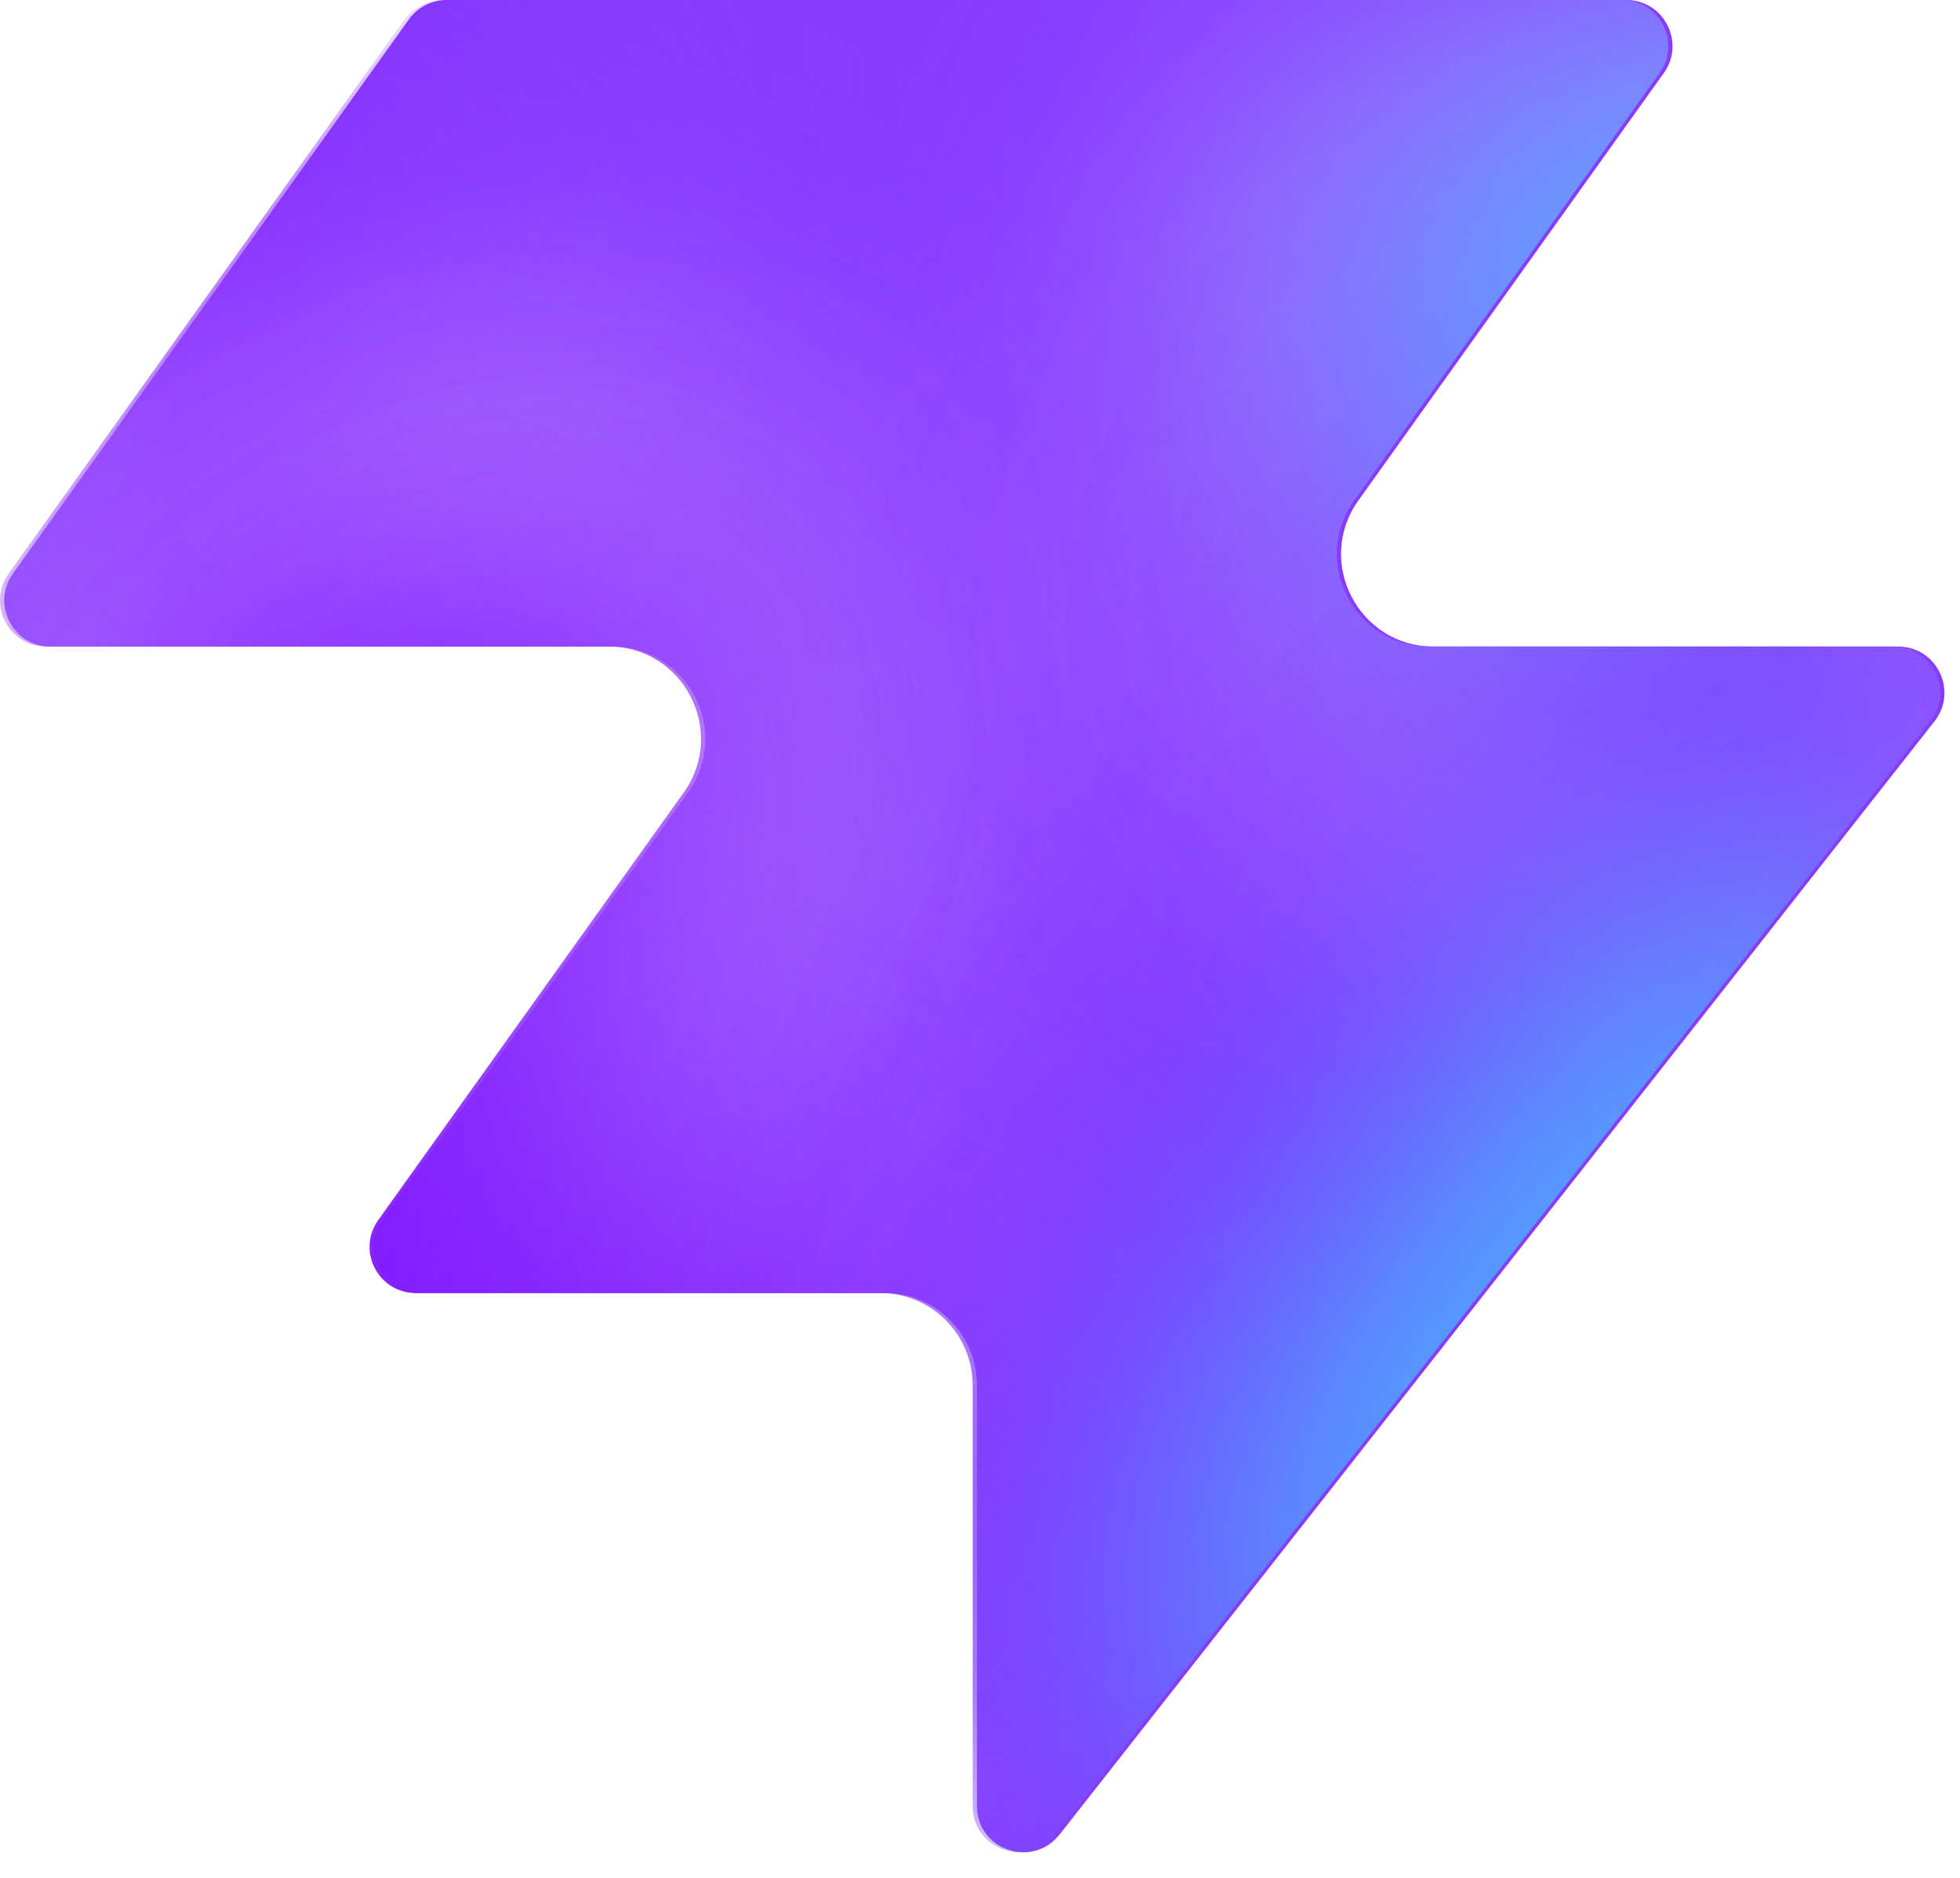
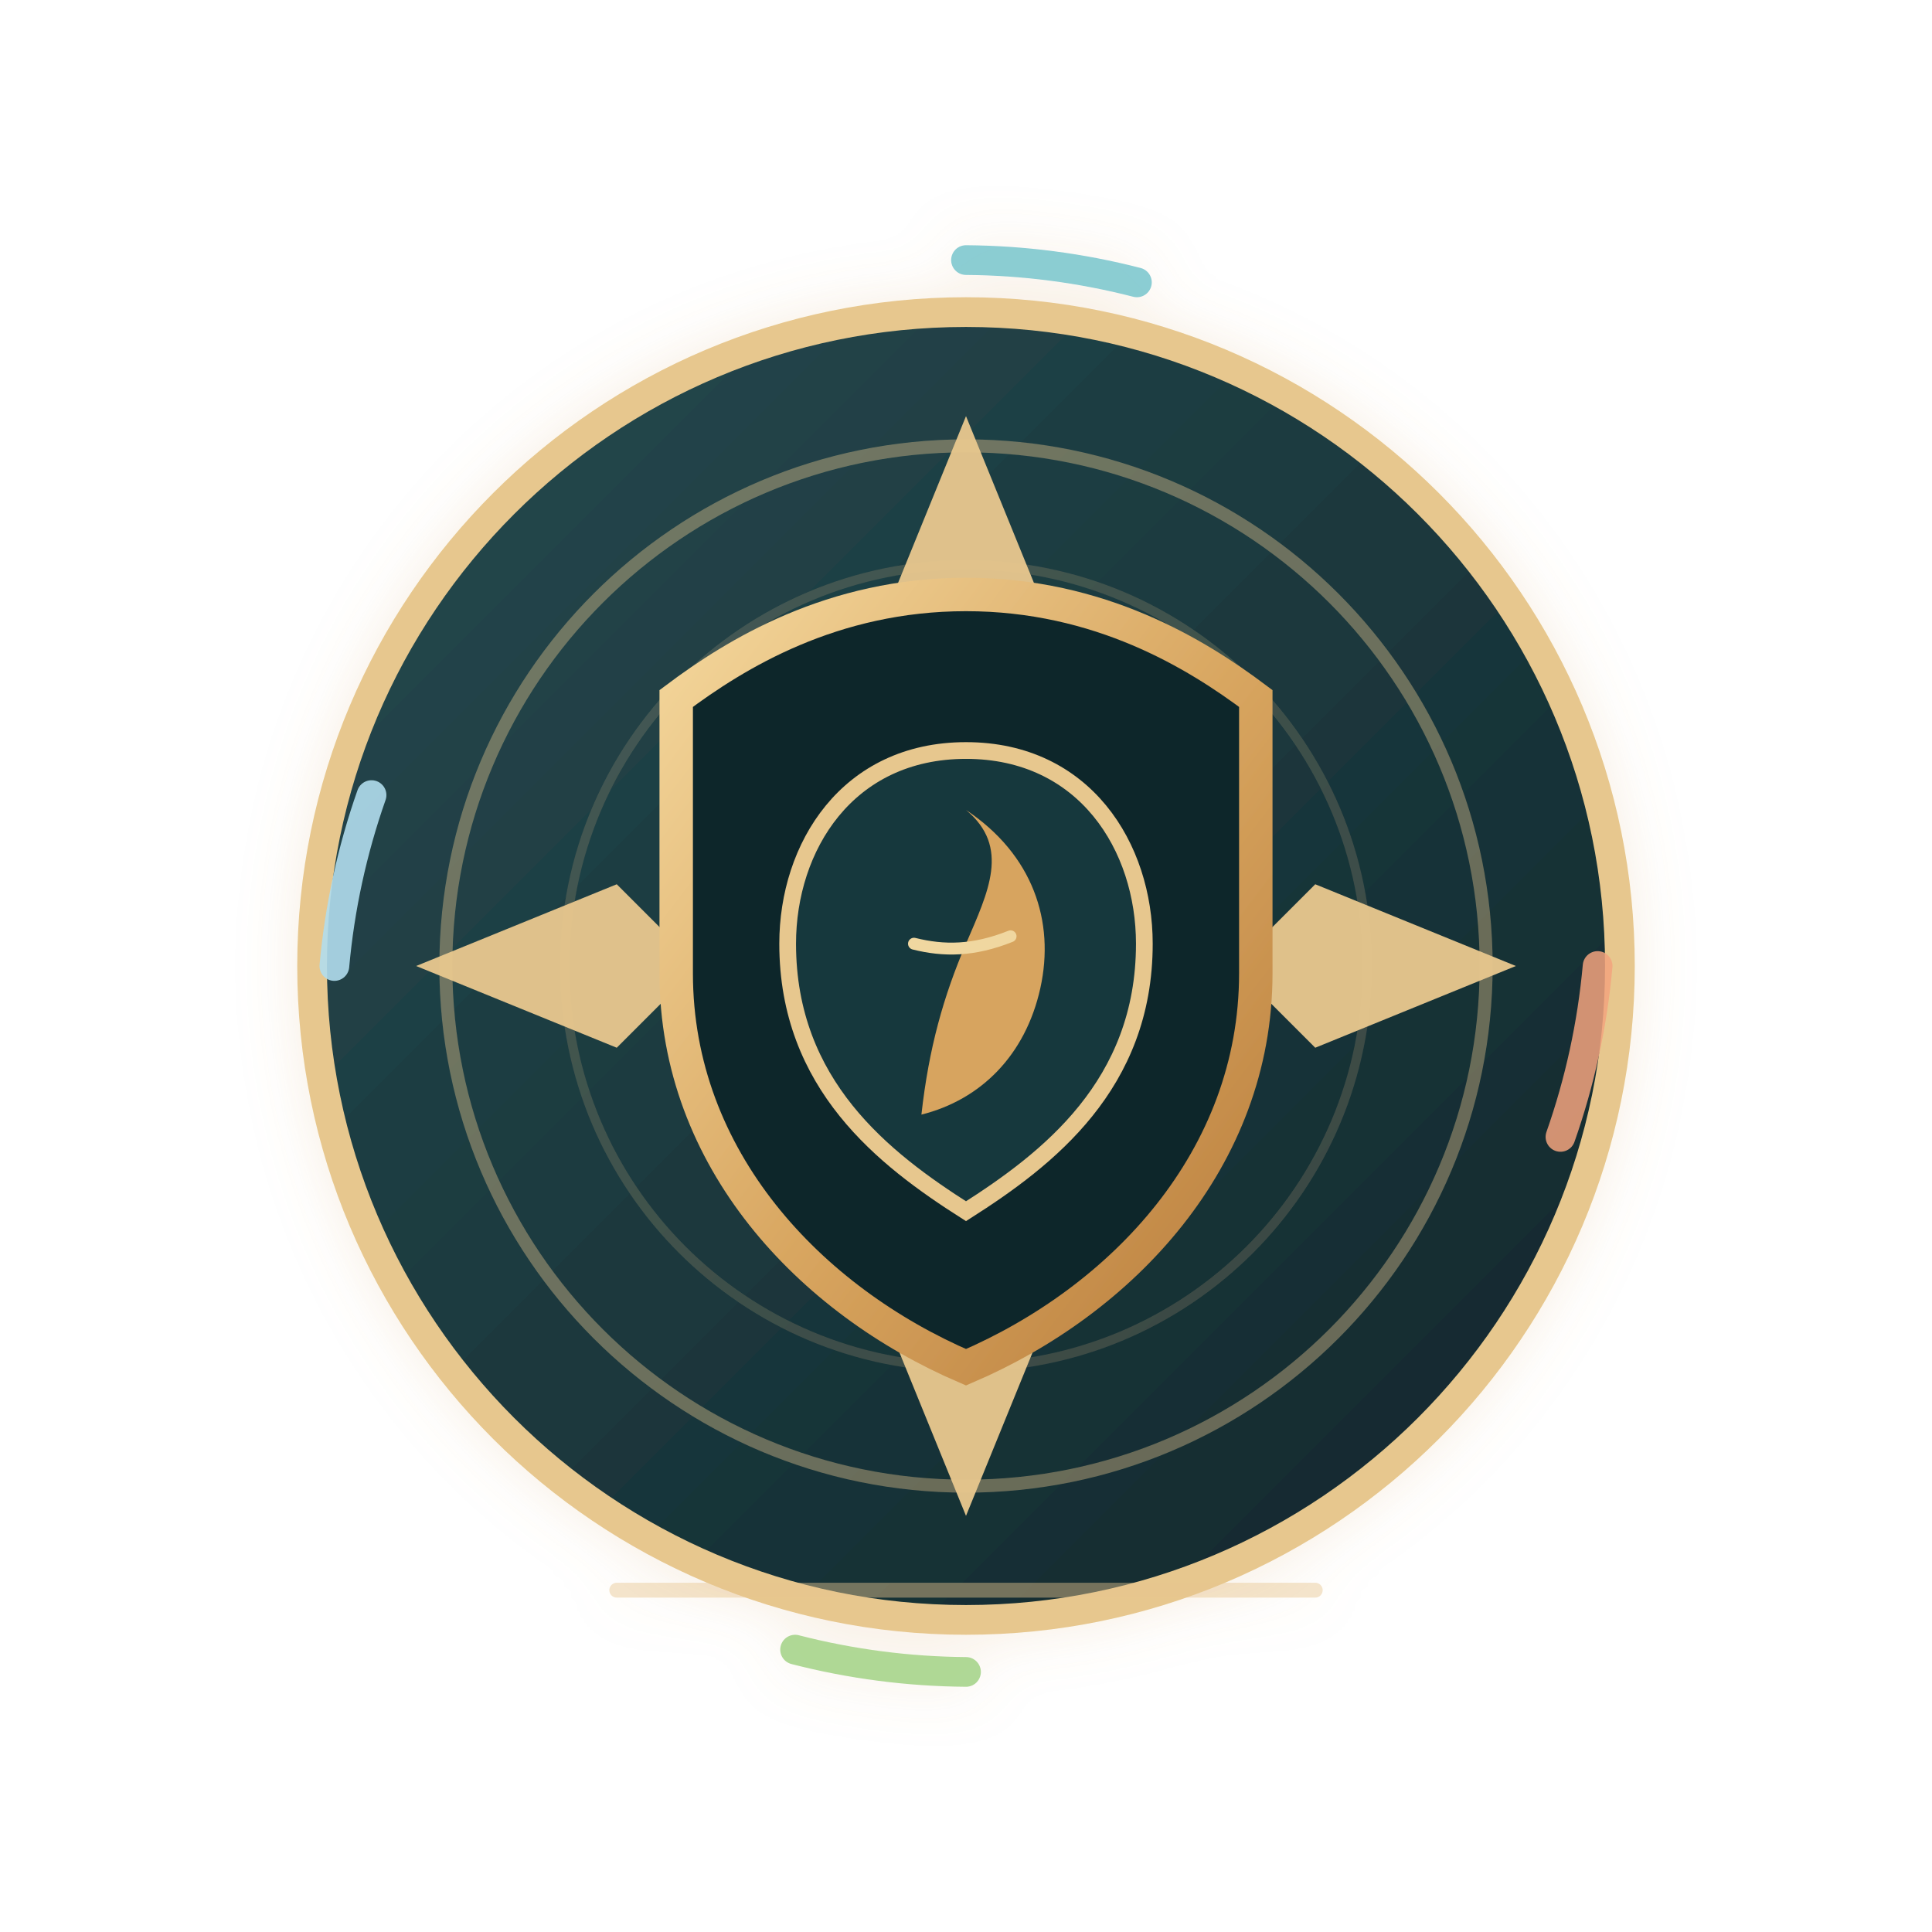
- <svg xmlns="http://www.w3.org/2000/svg" width="48" height="46" fill="none" viewBox="0 0 48 46">
-   <path fill="#863bff" d="M25.946 44.938c-.664.845-2.021.375-2.021-.698V33.937a2.26 2.26 0 0 0-2.262-2.262H10.287c-.92 0-1.456-1.04-.92-1.788l7.48-10.471c1.07-1.497 0-3.578-1.842-3.578H1.237c-.92 0-1.456-1.04-.92-1.788L10.013.474c.214-.297.556-.474.92-.474h28.894c.92 0 1.456 1.04.92 1.788l-7.48 10.471c-1.07 1.498 0 3.579 1.842 3.579h11.377c.943 0 1.473 1.088.89 1.83L25.947 44.94z" style="fill:#863bff;fill:color(display-p3 .525 .23 1);fill-opacity:1" />
-   <mask id="a" width="48" height="46" x="0" y="0" maskUnits="userSpaceOnUse" style="mask-type:alpha">
-     <path fill="#000" d="M25.842 44.938c-.664.844-2.021.375-2.021-.698V33.937a2.26 2.26 0 0 0-2.262-2.262H10.183c-.92 0-1.456-1.04-.92-1.788l7.48-10.471c1.07-1.498 0-3.579-1.842-3.579H1.133c-.92 0-1.456-1.04-.92-1.787L9.91.473c.214-.297.556-.474.92-.474h28.894c.92 0 1.456 1.04.92 1.788l-7.48 10.471c-1.07 1.498 0 3.578 1.842 3.578h11.377c.943 0 1.473 1.088.89 1.832L25.843 44.94z" style="fill:#000;fill-opacity:1" />
-   </mask>
-   <g mask="url(#a)">
-     <g filter="url(#b)">
-       <ellipse cx="5.508" cy="14.704" fill="#ede6ff" rx="5.508" ry="14.704" style="fill:#ede6ff;fill:color(display-p3 .927 .903 1);fill-opacity:1" transform="matrix(.00324 1 1 -.00324 -4.47 31.516)" />
-     </g>
-     <g filter="url(#c)">
-       <ellipse cx="10.399" cy="29.851" fill="#ede6ff" rx="10.399" ry="29.851" style="fill:#ede6ff;fill:color(display-p3 .927 .903 1);fill-opacity:1" transform="matrix(.00324 1 1 -.00324 -39.328 7.883)" />
-     </g>
-     <g filter="url(#d)">
-       <ellipse cx="5.508" cy="30.487" fill="#7e14ff" rx="5.508" ry="30.487" style="fill:#7e14ff;fill:color(display-p3 .492 .077 1);fill-opacity:1" transform="rotate(89.814 -25.913 -14.639)scale(1 -1)" />
-     </g>
-     <g filter="url(#e)">
-       <ellipse cx="5.508" cy="30.599" fill="#7e14ff" rx="5.508" ry="30.599" style="fill:#7e14ff;fill:color(display-p3 .492 .077 1);fill-opacity:1" transform="rotate(89.814 -32.644 -3.334)scale(1 -1)" />
-     </g>
-     <g filter="url(#f)">
-       <ellipse cx="5.508" cy="30.599" fill="#7e14ff" rx="5.508" ry="30.599" style="fill:#7e14ff;fill:color(display-p3 .492 .077 1);fill-opacity:1" transform="matrix(.00324 1 1 -.00324 -34.34 30.47)" />
-     </g>
-     <g filter="url(#g)">
-       <ellipse cx="14.072" cy="22.078" fill="#ede6ff" rx="14.072" ry="22.078" style="fill:#ede6ff;fill:color(display-p3 .927 .903 1);fill-opacity:1" transform="rotate(93.35 24.506 48.493)scale(-1 1)" />
-     </g>
-     <g filter="url(#h)">
-       <ellipse cx="3.47" cy="21.501" fill="#7e14ff" rx="3.47" ry="21.501" style="fill:#7e14ff;fill:color(display-p3 .492 .077 1);fill-opacity:1" transform="rotate(89.009 28.708 47.59)scale(-1 1)" />
-     </g>
-     <g filter="url(#i)">
-       <ellipse cx="3.47" cy="21.501" fill="#7e14ff" rx="3.47" ry="21.501" style="fill:#7e14ff;fill:color(display-p3 .492 .077 1);fill-opacity:1" transform="rotate(89.009 28.708 47.59)scale(-1 1)" />
-     </g>
-     <g filter="url(#j)">
-       <ellipse cx=".387" cy="8.972" fill="#7e14ff" rx="4.407" ry="29.108" style="fill:#7e14ff;fill:color(display-p3 .492 .077 1);fill-opacity:1" transform="rotate(39.51 .387 8.972)" />
-     </g>
-     <g filter="url(#k)">
-       <ellipse cx="47.523" cy="-6.092" fill="#7e14ff" rx="4.407" ry="29.108" style="fill:#7e14ff;fill:color(display-p3 .492 .077 1);fill-opacity:1" transform="rotate(37.892 47.523 -6.092)" />
-     </g>
-     <g filter="url(#l)">
-       <ellipse cx="41.412" cy="6.333" fill="#47bfff" rx="5.971" ry="9.665" style="fill:#47bfff;fill:color(display-p3 .28 .748 1);fill-opacity:1" transform="rotate(37.892 41.412 6.333)" />
-     </g>
-     <g filter="url(#m)">
-       <ellipse cx="-1.879" cy="38.332" fill="#7e14ff" rx="4.407" ry="29.108" style="fill:#7e14ff;fill:color(display-p3 .492 .077 1);fill-opacity:1" transform="rotate(37.892 -1.88 38.332)" />
-     </g>
-     <g filter="url(#n)">
-       <ellipse cx="-1.879" cy="38.332" fill="#7e14ff" rx="4.407" ry="29.108" style="fill:#7e14ff;fill:color(display-p3 .492 .077 1);fill-opacity:1" transform="rotate(37.892 -1.88 38.332)" />
-     </g>
-     <g filter="url(#o)">
-       <ellipse cx="35.651" cy="29.907" fill="#7e14ff" rx="4.407" ry="29.108" style="fill:#7e14ff;fill:color(display-p3 .492 .077 1);fill-opacity:1" transform="rotate(37.892 35.651 29.907)" />
-     </g>
-     <g filter="url(#p)">
-       <ellipse cx="38.418" cy="32.4" fill="#47bfff" rx="5.971" ry="15.297" style="fill:#47bfff;fill:color(display-p3 .28 .748 1);fill-opacity:1" transform="rotate(37.892 38.418 32.4)" />
-     </g>
-   </g>
+ <svg xmlns="http://www.w3.org/2000/svg" width="512" height="512" viewBox="0 0 260 260" role="img" aria-labelledby="title desc">
  <defs>
-     <filter id="b" width="60.045" height="41.654" x="-19.77" y="16.149" color-interpolation-filters="sRGB" filterUnits="userSpaceOnUse">
-       <feFlood flood-opacity="0" result="BackgroundImageFix" />
-       <feBlend in="SourceGraphic" in2="BackgroundImageFix" result="shape" />
-       <feGaussianBlur result="effect1_foregroundBlur_2002_17158" stdDeviation="7.659" />
-     </filter>
-     <filter id="c" width="90.34" height="51.437" x="-54.613" y="-7.533" color-interpolation-filters="sRGB" filterUnits="userSpaceOnUse">
-       <feFlood flood-opacity="0" result="BackgroundImageFix" />
-       <feBlend in="SourceGraphic" in2="BackgroundImageFix" result="shape" />
-       <feGaussianBlur result="effect1_foregroundBlur_2002_17158" stdDeviation="7.659" />
-     </filter>
-     <filter id="d" width="79.355" height="29.4" x="-49.64" y="2.03" color-interpolation-filters="sRGB" filterUnits="userSpaceOnUse">
-       <feFlood flood-opacity="0" result="BackgroundImageFix" />
-       <feBlend in="SourceGraphic" in2="BackgroundImageFix" result="shape" />
-       <feGaussianBlur result="effect1_foregroundBlur_2002_17158" stdDeviation="4.596" />
-     </filter>
-     <filter id="e" width="79.579" height="29.4" x="-45.045" y="20.029" color-interpolation-filters="sRGB" filterUnits="userSpaceOnUse">
-       <feFlood flood-opacity="0" result="BackgroundImageFix" />
-       <feBlend in="SourceGraphic" in2="BackgroundImageFix" result="shape" />
-       <feGaussianBlur result="effect1_foregroundBlur_2002_17158" stdDeviation="4.596" />
-     </filter>
-     <filter id="f" width="79.579" height="29.4" x="-43.513" y="21.178" color-interpolation-filters="sRGB" filterUnits="userSpaceOnUse">
-       <feFlood flood-opacity="0" result="BackgroundImageFix" />
-       <feBlend in="SourceGraphic" in2="BackgroundImageFix" result="shape" />
-       <feGaussianBlur result="effect1_foregroundBlur_2002_17158" stdDeviation="4.596" />
-     </filter>
-     <filter id="g" width="74.749" height="58.852" x="15.756" y="-17.901" color-interpolation-filters="sRGB" filterUnits="userSpaceOnUse">
-       <feFlood flood-opacity="0" result="BackgroundImageFix" />
-       <feBlend in="SourceGraphic" in2="BackgroundImageFix" result="shape" />
-       <feGaussianBlur result="effect1_foregroundBlur_2002_17158" stdDeviation="7.659" />
-     </filter>
-     <filter id="h" width="61.377" height="25.362" x="23.548" y="2.284" color-interpolation-filters="sRGB" filterUnits="userSpaceOnUse">
-       <feFlood flood-opacity="0" result="BackgroundImageFix" />
-       <feBlend in="SourceGraphic" in2="BackgroundImageFix" result="shape" />
-       <feGaussianBlur result="effect1_foregroundBlur_2002_17158" stdDeviation="4.596" />
-     </filter>
-     <filter id="i" width="61.377" height="25.362" x="23.548" y="2.284" color-interpolation-filters="sRGB" filterUnits="userSpaceOnUse">
-       <feFlood flood-opacity="0" result="BackgroundImageFix" />
-       <feBlend in="SourceGraphic" in2="BackgroundImageFix" result="shape" />
-       <feGaussianBlur result="effect1_foregroundBlur_2002_17158" stdDeviation="4.596" />
-     </filter>
-     <filter id="j" width="56.045" height="63.649" x="-27.636" y="-22.853" color-interpolation-filters="sRGB" filterUnits="userSpaceOnUse">
-       <feFlood flood-opacity="0" result="BackgroundImageFix" />
-       <feBlend in="SourceGraphic" in2="BackgroundImageFix" result="shape" />
-       <feGaussianBlur result="effect1_foregroundBlur_2002_17158" stdDeviation="4.596" />
-     </filter>
-     <filter id="k" width="54.814" height="64.646" x="20.116" y="-38.415" color-interpolation-filters="sRGB" filterUnits="userSpaceOnUse">
-       <feFlood flood-opacity="0" result="BackgroundImageFix" />
-       <feBlend in="SourceGraphic" in2="BackgroundImageFix" result="shape" />
-       <feGaussianBlur result="effect1_foregroundBlur_2002_17158" stdDeviation="4.596" />
-     </filter>
-     <filter id="l" width="33.541" height="35.313" x="24.641" y="-11.323" color-interpolation-filters="sRGB" filterUnits="userSpaceOnUse">
-       <feFlood flood-opacity="0" result="BackgroundImageFix" />
-       <feBlend in="SourceGraphic" in2="BackgroundImageFix" result="shape" />
-       <feGaussianBlur result="effect1_foregroundBlur_2002_17158" stdDeviation="4.596" />
-     </filter>
-     <filter id="m" width="54.814" height="64.646" x="-29.286" y="6.009" color-interpolation-filters="sRGB" filterUnits="userSpaceOnUse">
-       <feFlood flood-opacity="0" result="BackgroundImageFix" />
-       <feBlend in="SourceGraphic" in2="BackgroundImageFix" result="shape" />
-       <feGaussianBlur result="effect1_foregroundBlur_2002_17158" stdDeviation="4.596" />
-     </filter>
-     <filter id="n" width="54.814" height="64.646" x="-29.286" y="6.009" color-interpolation-filters="sRGB" filterUnits="userSpaceOnUse">
-       <feFlood flood-opacity="0" result="BackgroundImageFix" />
-       <feBlend in="SourceGraphic" in2="BackgroundImageFix" result="shape" />
-       <feGaussianBlur result="effect1_foregroundBlur_2002_17158" stdDeviation="4.596" />
-     </filter>
-     <filter id="o" width="54.814" height="64.646" x="8.244" y="-2.416" color-interpolation-filters="sRGB" filterUnits="userSpaceOnUse">
-       <feFlood flood-opacity="0" result="BackgroundImageFix" />
-       <feBlend in="SourceGraphic" in2="BackgroundImageFix" result="shape" />
-       <feGaussianBlur result="effect1_foregroundBlur_2002_17158" stdDeviation="4.596" />
-     </filter>
-     <filter id="p" width="39.409" height="43.623" x="18.713" y="10.588" color-interpolation-filters="sRGB" filterUnits="userSpaceOnUse">
-       <feFlood flood-opacity="0" result="BackgroundImageFix" />
-       <feBlend in="SourceGraphic" in2="BackgroundImageFix" result="shape" />
-       <feGaussianBlur result="effect1_foregroundBlur_2002_17158" stdDeviation="4.596" />
+     <linearGradient id="tealGrad" x1="0" y1="0" x2="1" y2="1">
+       <stop offset="0%" stop-color="#264A4F" />
+       <stop offset="100%" stop-color="#10262B" />
+     </linearGradient>
+     <linearGradient id="goldGrad" x1="0" y1="0" x2="1" y2="1">
+       <stop offset="0%" stop-color="#F4D79C" />
+       <stop offset="55%" stop-color="#D7A45E" />
+       <stop offset="100%" stop-color="#B97D3D" />
+     </linearGradient>
+     <filter id="softGlow" x="-20%" y="-20%" width="140%" height="140%">
+       <feDropShadow dx="0" dy="0" stdDeviation="4" flood-color="#D7A45E" flood-opacity="0.18" />
    </filter>
  </defs>
+   <g transform="translate(40 32)" filter="url(#softGlow)">
+     <circle cx="90" cy="98" r="88" fill="url(#tealGrad)" stroke="#E7C78E" stroke-width="4" />
+     <circle cx="90" cy="98" r="70" fill="none" stroke="#E7C78E" stroke-opacity="0.4" stroke-width="1.75" />
+     <circle cx="90" cy="98" r="54" fill="none" stroke="#E7C78E" stroke-opacity="0.18" stroke-width="1.25" />
+     <path d="M90 3 A95 95 0 0 1 113 6" fill="none" stroke="#7EC8CF" stroke-width="4" stroke-linecap="round" opacity="0.9" />
+     <path d="M175 98 A95 95 0 0 1 170 121" fill="none" stroke="#F3A37E" stroke-width="4" stroke-linecap="round" opacity="0.85" />
+     <path d="M90 193 A95 95 0 0 1 67 190" fill="none" stroke="#A7D48C" stroke-width="4" stroke-linecap="round" opacity="0.9" />
+     <path d="M5 98 A95 95 0 0 1 10 75" fill="none" stroke="#B1DDED" stroke-width="4" stroke-linecap="round" opacity="0.9" />
+     <path d="M90 24 L101 51 L90 62 L79 51 Z" fill="#E7C78E" opacity="0.96" />
+     <path d="M164 98 L137 109 L126 98 L137 87 Z" fill="#E7C78E" opacity="0.96" />
+     <path d="M90 172 L79 145 L90 134 L101 145 Z" fill="#E7C78E" opacity="0.96" />
+     <path d="M16 98 L43 87 L54 98 L43 109 Z" fill="#E7C78E" opacity="0.96" />
+     <path d="M90 48              C108 48 121 56 129 62              L129 99              C129 124 111 143 90 152              C69 143 51 124 51 99              L51 62              C59 56 72 48 90 48 Z" fill="#10262B" stroke="url(#goldGrad)" stroke-width="4.5" />
+     <path d="M90 69              C106 69 114 82 114 95              C114 114 101 124 90 131              C79 124 66 114 66 95              C66 82 74 69 90 69 Z" fill="#17373D" stroke="#E7C78E" stroke-width="2.25" />
+     <path d="M90 77              C99 83 102 92 100 101              C98 110 92 116 84 118              C85 109 87 102 90 95              C93 88 96 82 90 77 Z" fill="#D7A45E" />
+     <path d="M83 95 C87 96 91 96 96 94" fill="none" stroke="#F0D7A0" stroke-width="1.6" stroke-linecap="round" />
+     <path d="M43 182 H137" stroke="#E7C78E" stroke-opacity="0.45" stroke-width="2" stroke-linecap="round" />
+   </g>
</svg>
